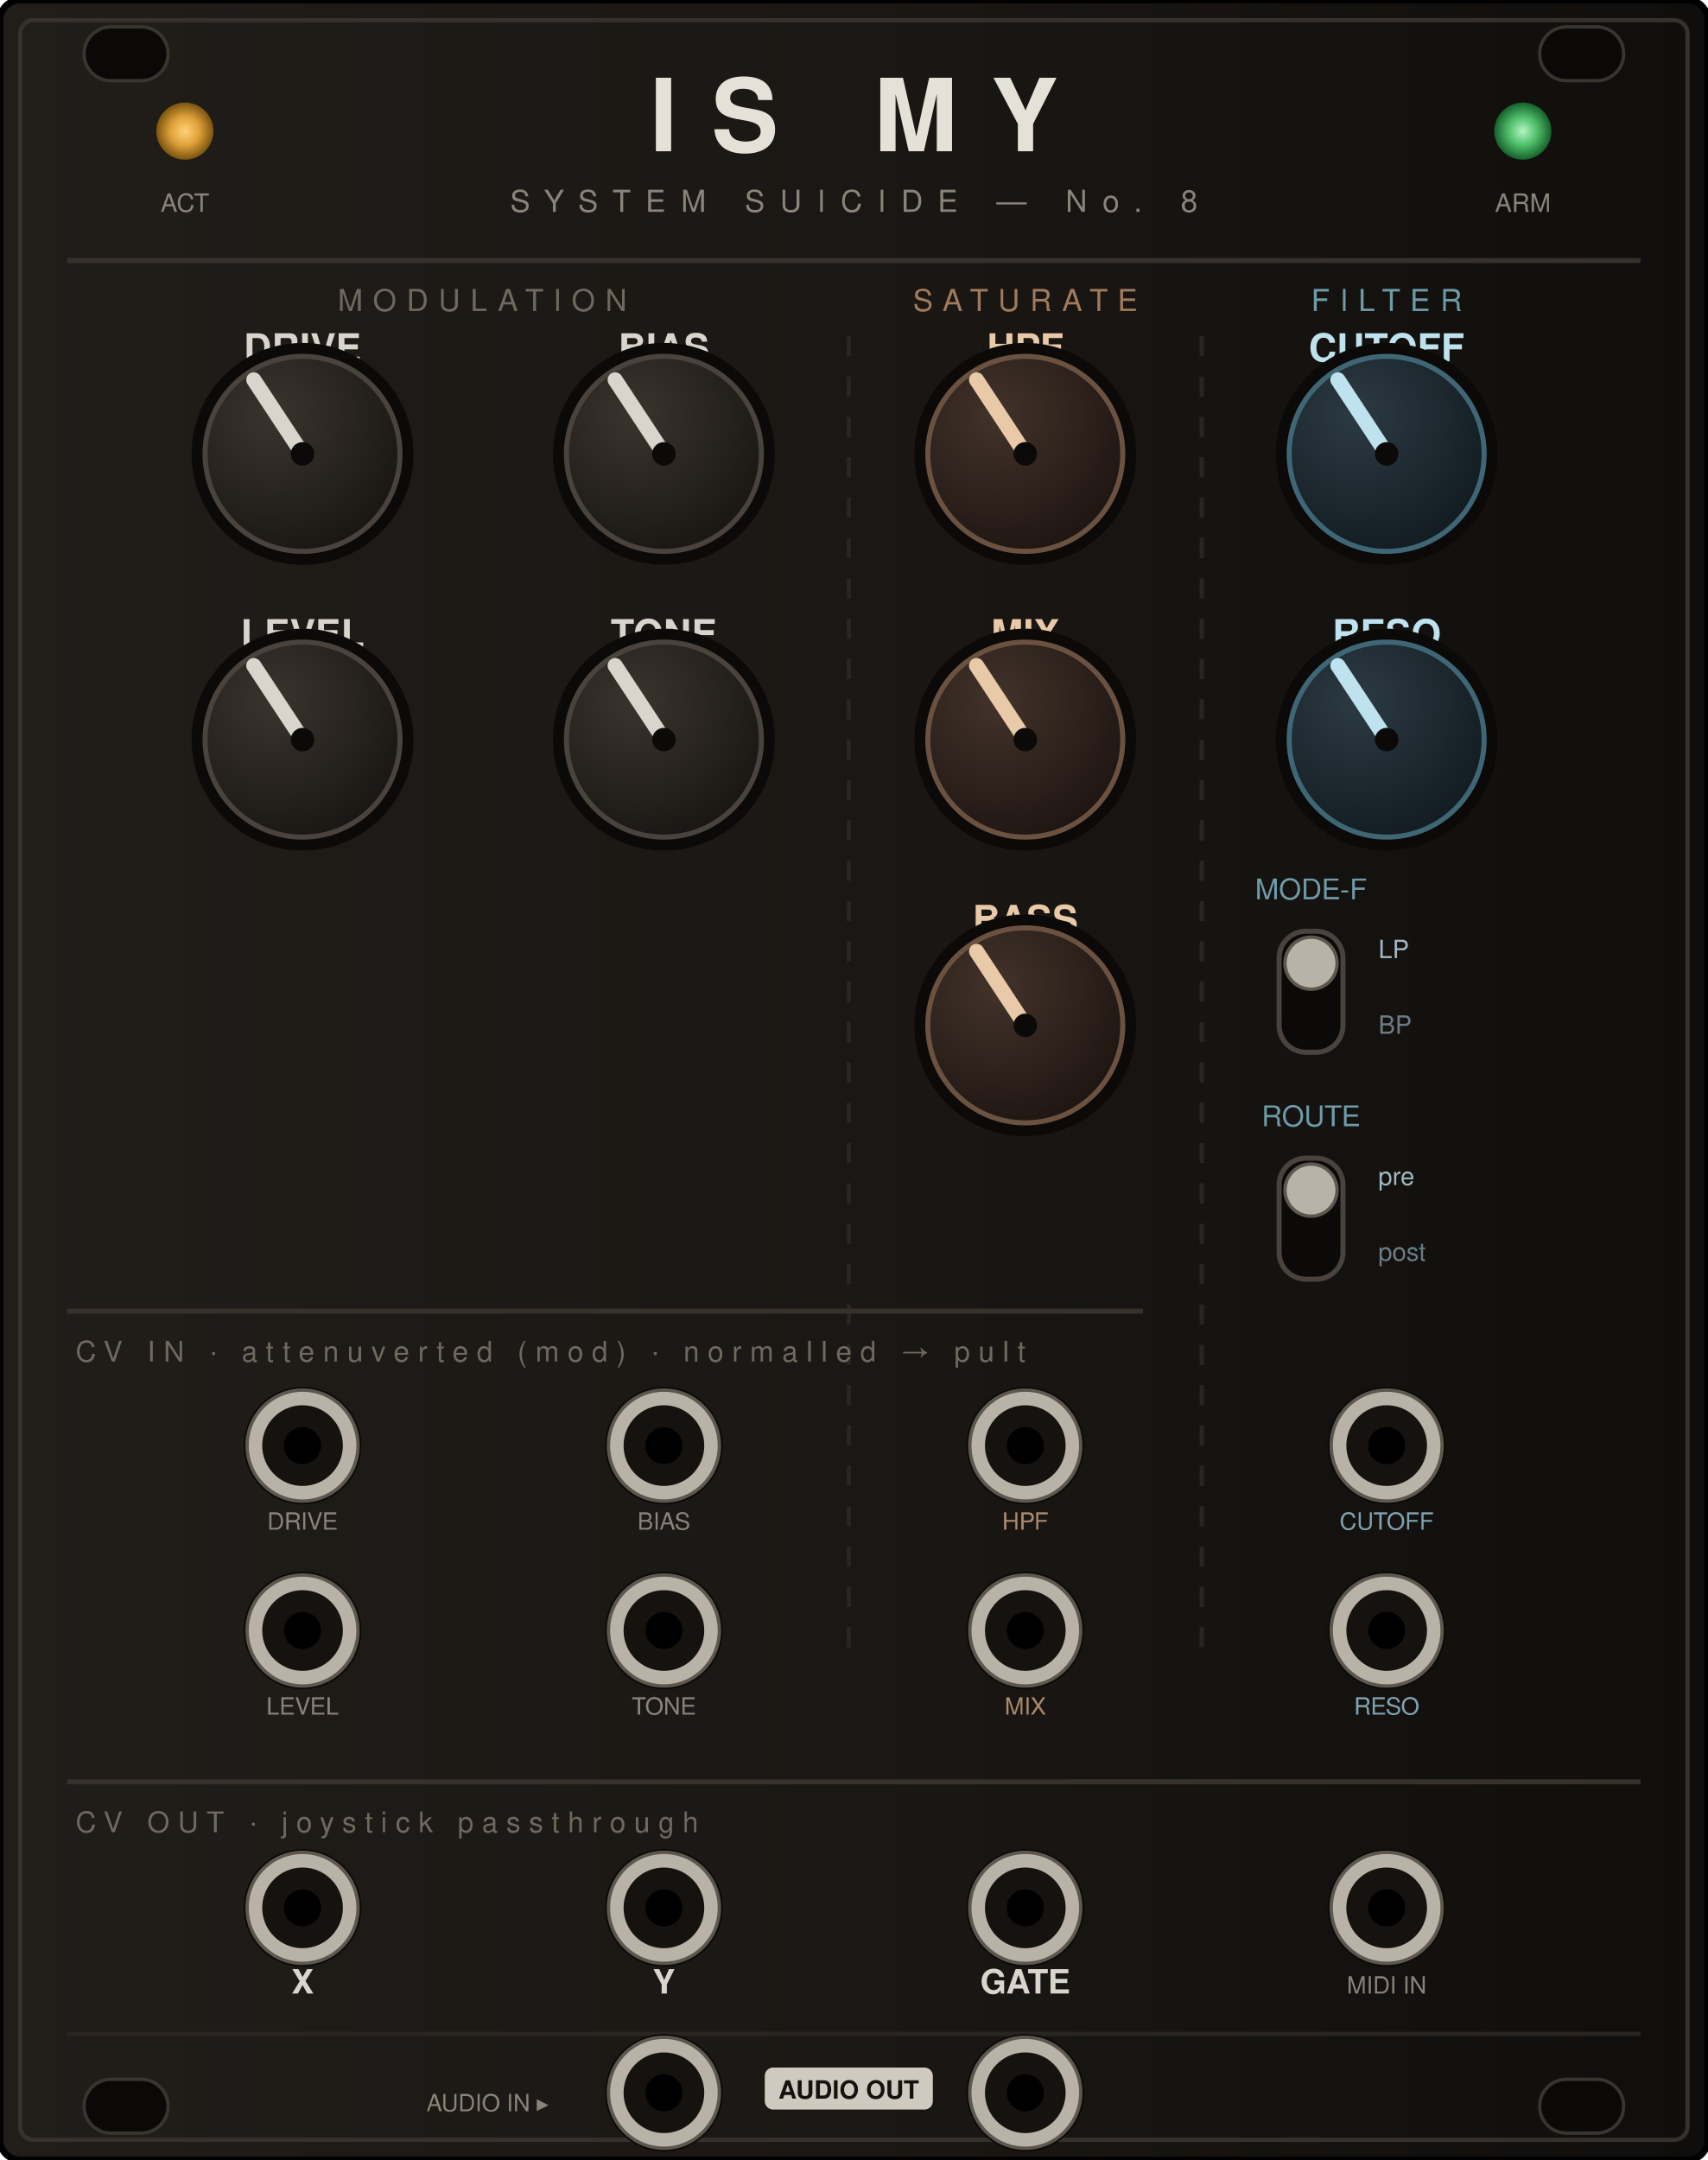
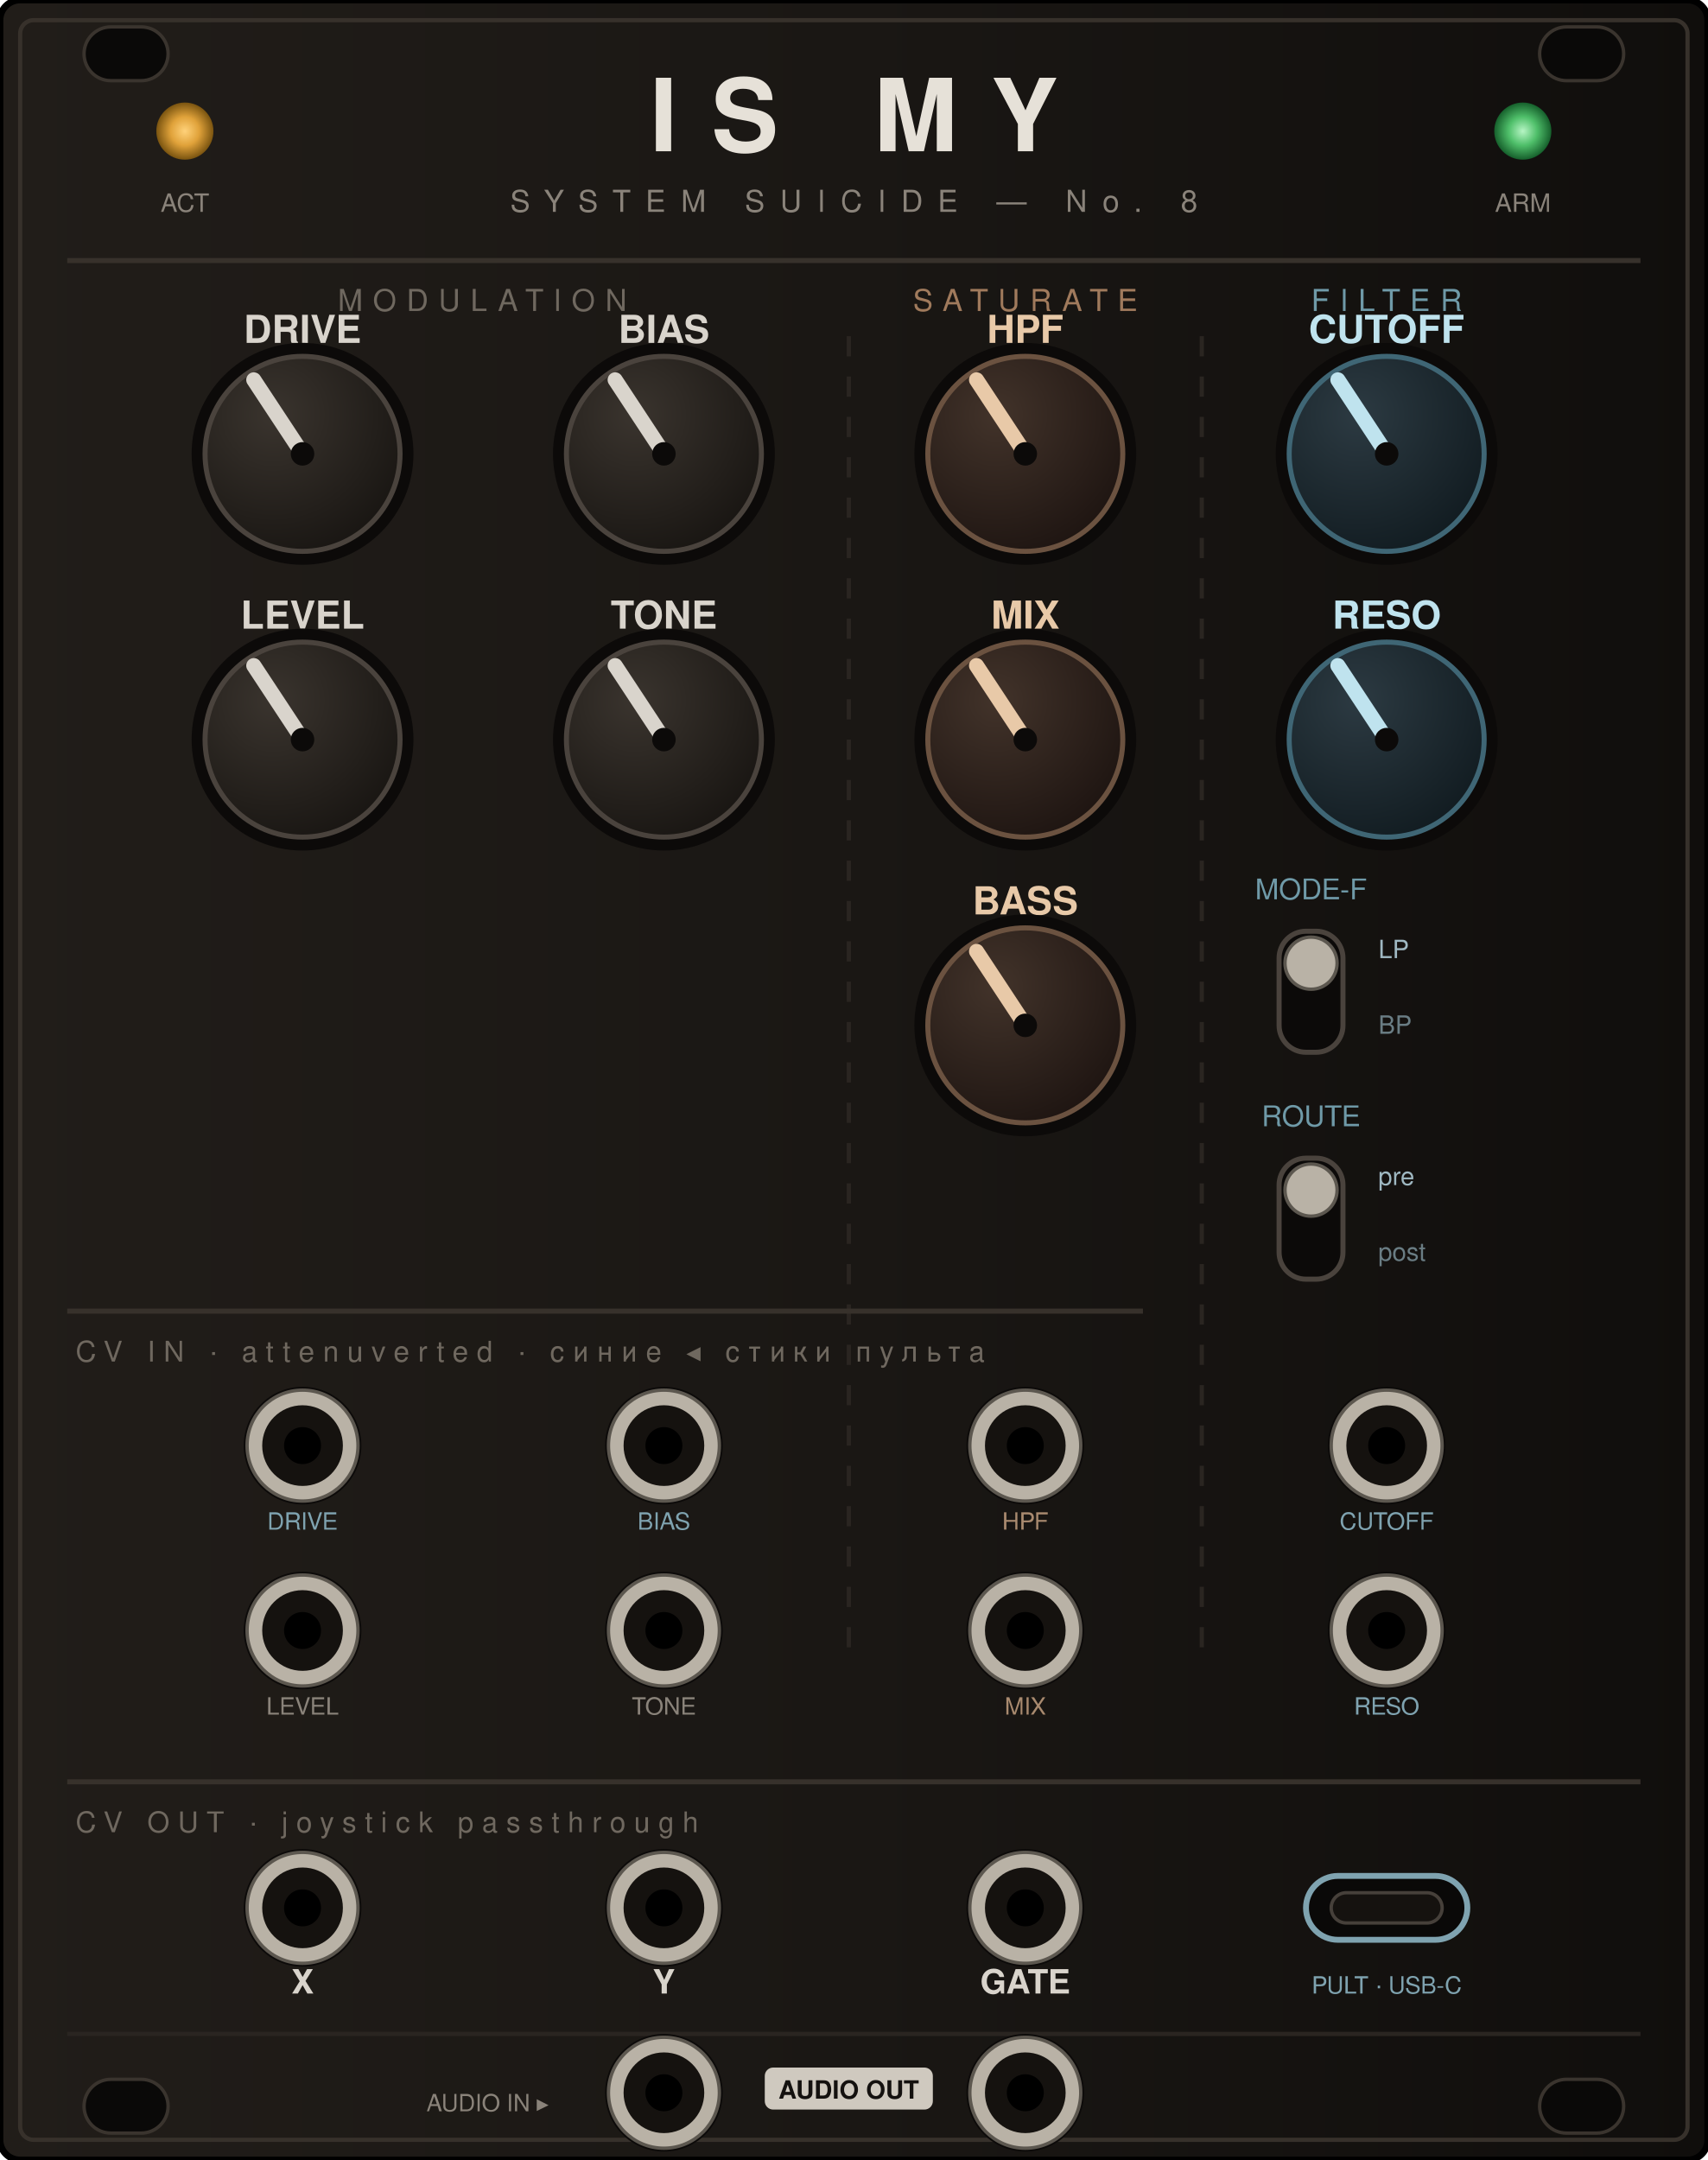
<svg xmlns="http://www.w3.org/2000/svg" width="101.6mm" height="128.5mm" viewBox="0 0 101.6 128.5" font-family="Helvetica, Arial, sans-serif">
  <defs>
    <linearGradient id="panelSheen" x1="0" y1="0" x2="1" y2="0">
      <stop offset="0" stop-color="#211d19" />
      <stop offset="0.5" stop-color="#1a1714" />
      <stop offset="1" stop-color="#100e0c" />
    </linearGradient>
    <radialGradient id="knobGrad" cx="0.35" cy="0.30" r="0.8">
      <stop offset="0" stop-color="#3a342e" />
      <stop offset="1" stop-color="#171411" />
    </radialGradient>
    <radialGradient id="knobVoice" cx="0.35" cy="0.30" r="0.8">
      <stop offset="0" stop-color="#42332a" />
      <stop offset="1" stop-color="#1c1310" />
    </radialGradient>
    <radialGradient id="knobFilt" cx="0.35" cy="0.30" r="0.8">
      <stop offset="0" stop-color="#2c3a42" />
      <stop offset="1" stop-color="#101a1f" />
    </radialGradient>
    <radialGradient id="ledAmber" cx="0.5" cy="0.5" r="0.5">
      <stop offset="0" stop-color="#ffd27a" />
      <stop offset="0.5" stop-color="#e0a23a" />
      <stop offset="1" stop-color="#7a5410" />
    </radialGradient>
    <radialGradient id="ledGreen" cx="0.5" cy="0.5" r="0.5">
      <stop offset="0" stop-color="#b6f5c4" />
      <stop offset="0.5" stop-color="#4fbf6a" />
      <stop offset="1" stop-color="#16602c" />
    </radialGradient>
    <g id="pot">
      <circle r="6.6" fill="#0c0a09" />
      <circle r="5.8" fill="url(#knobGrad)" stroke="#4a433d" stroke-width="0.3" />
      <line x1="0" y1="0" x2="-2.9" y2="-4.4" stroke="#d9d4cc" stroke-width="0.9" stroke-linecap="round" />
      <circle r="0.7" fill="#0c0a09" />
    </g>
    <g id="potv">
      <circle r="6.6" fill="#0c0a09" />
      <circle r="5.8" fill="url(#knobVoice)" stroke="#6b5240" stroke-width="0.3" />
      <line x1="0" y1="0" x2="-2.9" y2="-4.4" stroke="#e8c9a8" stroke-width="0.9" stroke-linecap="round" />
      <circle r="0.7" fill="#0c0a09" />
    </g>
    <g id="potf">
      <circle r="6.6" fill="#0c0a09" />
      <circle r="5.8" fill="url(#knobFilt)" stroke="#3f6675" stroke-width="0.3" />
      <line x1="0" y1="0" x2="-2.9" y2="-4.4" stroke="#bfe3ee" stroke-width="0.9" stroke-linecap="round" />
      <circle r="0.7" fill="#0c0a09" />
    </g>
    <g id="jack">
      <circle r="3.5" fill="#0c0a09" />
      <circle r="3.3" fill="#b9b2a6" stroke="#5c574f" stroke-width="0.2" />
      <circle r="2.4" fill="#15120f" />
      <circle r="1.1" fill="#000" />
    </g>
    <g id="sw">
      <rect x="-1.9" y="-3.6" width="3.8" height="7.2" rx="1.6" fill="#0c0a09" stroke="#4a433d" stroke-width="0.3" />
      <circle cx="0" cy="-1.7" r="1.55" fill="#b9b2a6" stroke="#5c574f" stroke-width="0.2" />
    </g>
    <g id="slot">
      <rect x="-2.5" y="-1.6" width="5" height="3.2" rx="1.6" fill="#0a0908" stroke="#3a342e" stroke-width="0.2" />
    </g>
  </defs>
  <rect x="0" y="0" width="101.6" height="128.5" rx="1.2" fill="url(#panelSheen)" stroke="#000" stroke-width="0.4" />
  <rect x="1.2" y="1.2" width="99.2" height="126.1" rx="0.8" fill="none" stroke="#37312b" stroke-width="0.25" />
  <use href="#slot" transform="translate(7.5,3.2)" />
  <use href="#slot" transform="translate(94.1,3.2)" />
  <use href="#slot" transform="translate(7.5,125.3)" />
  <use href="#slot" transform="translate(94.1,125.3)" />
  <text x="50.8" y="9.0" text-anchor="middle" font-size="6.0" font-weight="700" letter-spacing="2.0" fill="#e6e1d8">IS MY</text>
  <text x="50.8" y="12.6" text-anchor="middle" font-size="1.8" letter-spacing="0.9" fill="#8a837a">SYSTEM SUICIDE — No. 8</text>
  <circle cx="11.0" cy="7.8" r="1.7" fill="url(#ledAmber)" />
  <text x="11.0" y="12.6" text-anchor="middle" font-size="1.5" fill="#8a837a">ACT</text>
  <circle cx="90.6" cy="7.8" r="1.7" fill="url(#ledGreen)" />
  <text x="90.6" y="12.6" text-anchor="middle" font-size="1.5" fill="#8a837a">ARM</text>
  <line x1="4" y1="15.5" x2="97.6" y2="15.5" stroke="#37312b" stroke-width="0.3" />
  <text x="28.7" y="18.5" text-anchor="middle" font-size="1.8" letter-spacing="0.6" fill="#6f685f">MODULATION</text>
  <text x="61" y="18.5" text-anchor="middle" font-size="1.8" letter-spacing="0.6" fill="#a07a5c">SATURATE</text>
  <text x="82.5" y="18.5" text-anchor="middle" font-size="1.8" letter-spacing="0.6" fill="#6f9aa8">FILTER</text>
  <line x1="50.5" y1="20" x2="50.5" y2="99" stroke="#2a2521" stroke-width="0.25" stroke-dasharray="1.2 1.2" />
  <line x1="71.5" y1="20" x2="71.5" y2="99" stroke="#2a2521" stroke-width="0.25" stroke-dasharray="1.2 1.2" />
-   <text x="18" y="21.5" text-anchor="middle" font-size="2.3" font-weight="600" fill="#d9d4cc">DRIVE</text>
+   <text x="18" y="20.4" text-anchor="middle" font-size="2.3" font-weight="600" fill="#d9d4cc">DRIVE</text>
  <use href="#pot" transform="translate(18,27)" />
-   <text x="39.5" y="21.5" text-anchor="middle" font-size="2.3" font-weight="600" fill="#d9d4cc">BIAS</text>
+   <text x="39.5" y="20.4" text-anchor="middle" font-size="2.3" font-weight="600" fill="#d9d4cc">BIAS</text>
  <use href="#pot" transform="translate(39.5,27)" />
-   <text x="61" y="21.5" text-anchor="middle" font-size="2.3" font-weight="600" fill="#e8c9a8">HPF</text>
+   <text x="61" y="20.4" text-anchor="middle" font-size="2.3" font-weight="600" fill="#e8c9a8">HPF</text>
  <use href="#potv" transform="translate(61,27)" />
-   <text x="82.5" y="21.5" text-anchor="middle" font-size="2.3" font-weight="600" fill="#bfe3ee">CUTOFF</text>
+   <text x="82.5" y="20.4" text-anchor="middle" font-size="2.3" font-weight="600" fill="#bfe3ee">CUTOFF</text>
  <use href="#potf" transform="translate(82.5,27)" />
-   <text x="18" y="38.5" text-anchor="middle" font-size="2.3" font-weight="600" fill="#d9d4cc">LEVEL</text>
+   <text x="18" y="37.4" text-anchor="middle" font-size="2.3" font-weight="600" fill="#d9d4cc">LEVEL</text>
  <use href="#pot" transform="translate(18,44)" />
-   <text x="39.5" y="38.5" text-anchor="middle" font-size="2.3" font-weight="600" fill="#d9d4cc">TONE</text>
+   <text x="39.5" y="37.4" text-anchor="middle" font-size="2.3" font-weight="600" fill="#d9d4cc">TONE</text>
  <use href="#pot" transform="translate(39.5,44)" />
-   <text x="61" y="38.5" text-anchor="middle" font-size="2.3" font-weight="600" fill="#e8c9a8">MIX</text>
+   <text x="61" y="37.4" text-anchor="middle" font-size="2.3" font-weight="600" fill="#e8c9a8">MIX</text>
  <use href="#potv" transform="translate(61,44)" />
-   <text x="82.5" y="38.5" text-anchor="middle" font-size="2.3" font-weight="600" fill="#bfe3ee">RESO</text>
+   <text x="82.5" y="37.4" text-anchor="middle" font-size="2.3" font-weight="600" fill="#bfe3ee">RESO</text>
  <use href="#potf" transform="translate(82.5,44)" />
-   <text x="61" y="55.5" text-anchor="middle" font-size="2.3" font-weight="600" fill="#e8c9a8">BASS</text>
+   <text x="61" y="54.4" text-anchor="middle" font-size="2.3" font-weight="600" fill="#e8c9a8">BASS</text>
  <use href="#potv" transform="translate(61,61)" />
  <text x="78" y="53.5" text-anchor="middle" font-size="1.7" fill="#6f9aa8">MODE-F</text>
  <use href="#sw" transform="translate(78,59)" />
  <text x="82.0" y="57.0" font-size="1.5" fill="#9fb8c2">LP</text>
  <text x="82.0" y="61.5" font-size="1.5" fill="#6a7d84">BP</text>
  <text x="78" y="67.0" text-anchor="middle" font-size="1.7" fill="#6f9aa8">ROUTE</text>
  <use href="#sw" transform="translate(78,72.5)" />
  <text x="82.0" y="70.5" font-size="1.5" fill="#9fb8c2">pre</text>
  <text x="82.0" y="75.0" font-size="1.5" fill="#6a7d84">post</text>
  <line x1="4" y1="78.0" x2="68" y2="78.0" stroke="#37312b" stroke-width="0.3" />
-   <text x="4.5" y="81.0" font-size="1.7" letter-spacing="0.5" fill="#6f685f">CV IN · attenuverted (mod) · normalled → pult</text>
+   <text x="4.5" y="81.0" font-size="1.7" letter-spacing="0.5" fill="#6f685f">CV IN · attenuverted · синие ◂ стики пульта</text>
  <use href="#jack" transform="translate(18,86)" />
-   <text x="18" y="91.0" text-anchor="middle" font-size="1.4" fill="#8a837a">DRIVE</text>
+   <text x="18" y="91.0" text-anchor="middle" font-size="1.4" fill="#7fa3b0">DRIVE</text>
  <use href="#jack" transform="translate(39.5,86)" />
-   <text x="39.5" y="91.0" text-anchor="middle" font-size="1.4" fill="#8a837a">BIAS</text>
+   <text x="39.5" y="91.0" text-anchor="middle" font-size="1.4" fill="#7fa3b0">BIAS</text>
  <use href="#jack" transform="translate(61,86)" />
  <text x="61" y="91.0" text-anchor="middle" font-size="1.4" fill="#a98a6f">HPF</text>
  <use href="#jack" transform="translate(82.5,86)" />
  <text x="82.5" y="91.0" text-anchor="middle" font-size="1.4" fill="#7fa3b0">CUTOFF</text>
  <use href="#jack" transform="translate(18,97)" />
  <text x="18" y="102.0" text-anchor="middle" font-size="1.4" fill="#8a837a">LEVEL</text>
  <use href="#jack" transform="translate(39.5,97)" />
  <text x="39.5" y="102.0" text-anchor="middle" font-size="1.4" fill="#8a837a">TONE</text>
  <use href="#jack" transform="translate(61,97)" />
  <text x="61" y="102.0" text-anchor="middle" font-size="1.4" fill="#a98a6f">MIX</text>
  <use href="#jack" transform="translate(82.5,97)" />
  <text x="82.5" y="102.0" text-anchor="middle" font-size="1.4" fill="#7fa3b0">RESO</text>
  <line x1="4" y1="106.0" x2="97.6" y2="106.0" stroke="#37312b" stroke-width="0.3" />
  <text x="4.5" y="109.0" font-size="1.7" letter-spacing="0.5" fill="#6f685f">CV OUT · joystick passthrough</text>
  <use href="#jack" transform="translate(18,113.5)" />
  <text x="18" y="118.6" text-anchor="middle" font-size="2.0" font-weight="600" fill="#d9d4cc">X</text>
  <use href="#jack" transform="translate(39.5,113.5)" />
  <text x="39.5" y="118.6" text-anchor="middle" font-size="2.0" font-weight="600" fill="#d9d4cc">Y</text>
  <use href="#jack" transform="translate(61,113.5)" />
  <text x="61" y="118.6" text-anchor="middle" font-size="2.0" font-weight="600" fill="#d9d4cc">GATE</text>
-   <use href="#jack" transform="translate(82.5,113.5)" />
-   <text x="82.5" y="118.6" text-anchor="middle" font-size="1.4" fill="#8a837a">MIDI IN</text>
+   <rect x="77.7" y="111.6" width="9.6" height="3.8" rx="1.9" fill="#0a0908" stroke="#7fa3b0" stroke-width="0.35" />
+   <rect x="79.2" y="112.6" width="6.6" height="1.8" rx="0.9" fill="#15120f" stroke="#46403a" stroke-width="0.2" />
+   <text x="82.5" y="118.6" text-anchor="middle" font-size="1.4" fill="#7fa3b0">PULT · USB-C</text>
  <line x1="4" y1="121.0" x2="97.6" y2="121.0" stroke="#2a2521" stroke-width="0.25" />
  <use href="#jack" transform="translate(39.5,124.5)" />
  <text x="29.0" y="125.6" text-anchor="middle" font-size="1.4" fill="#8a837a">AUDIO IN ▸</text>
  <rect x="45.5" y="123.0" width="10.0" height="2.5" rx="0.5" fill="#cfc9bf" />
  <text x="50.5" y="124.85" text-anchor="middle" font-size="1.5" font-weight="700" fill="#14110f">AUDIO OUT</text>
  <use href="#jack" transform="translate(61,124.5)" />
</svg>
